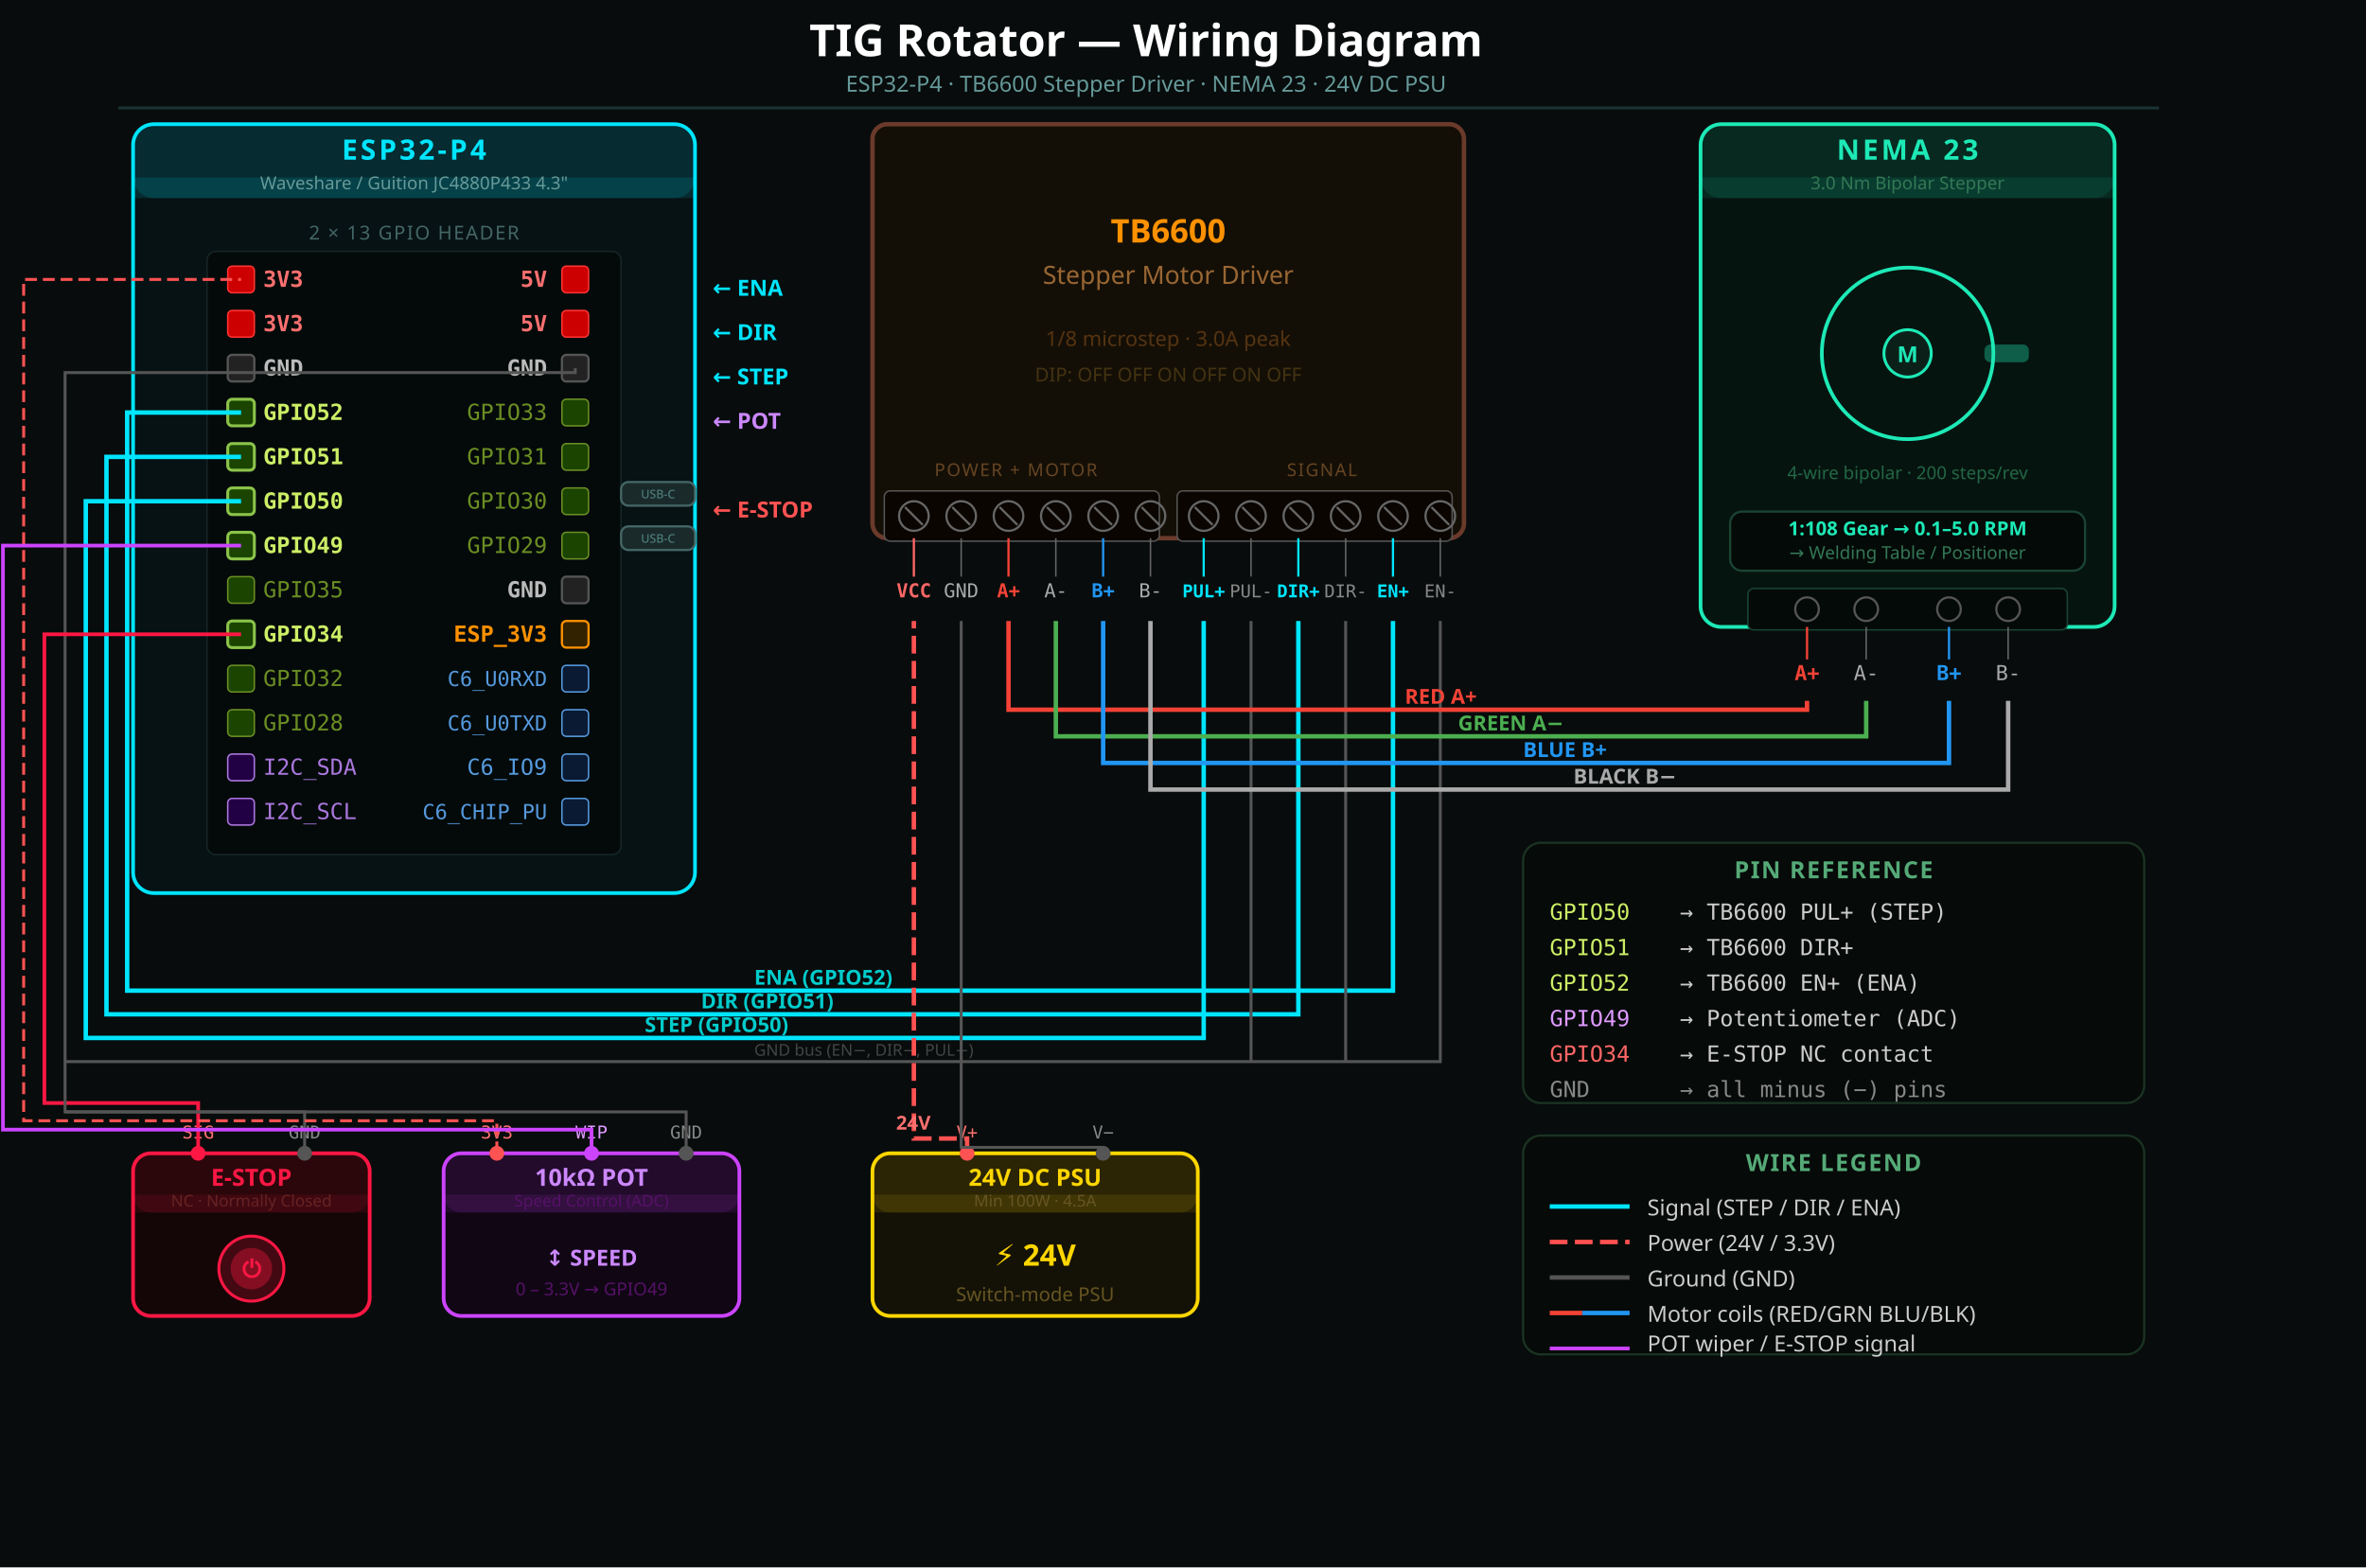
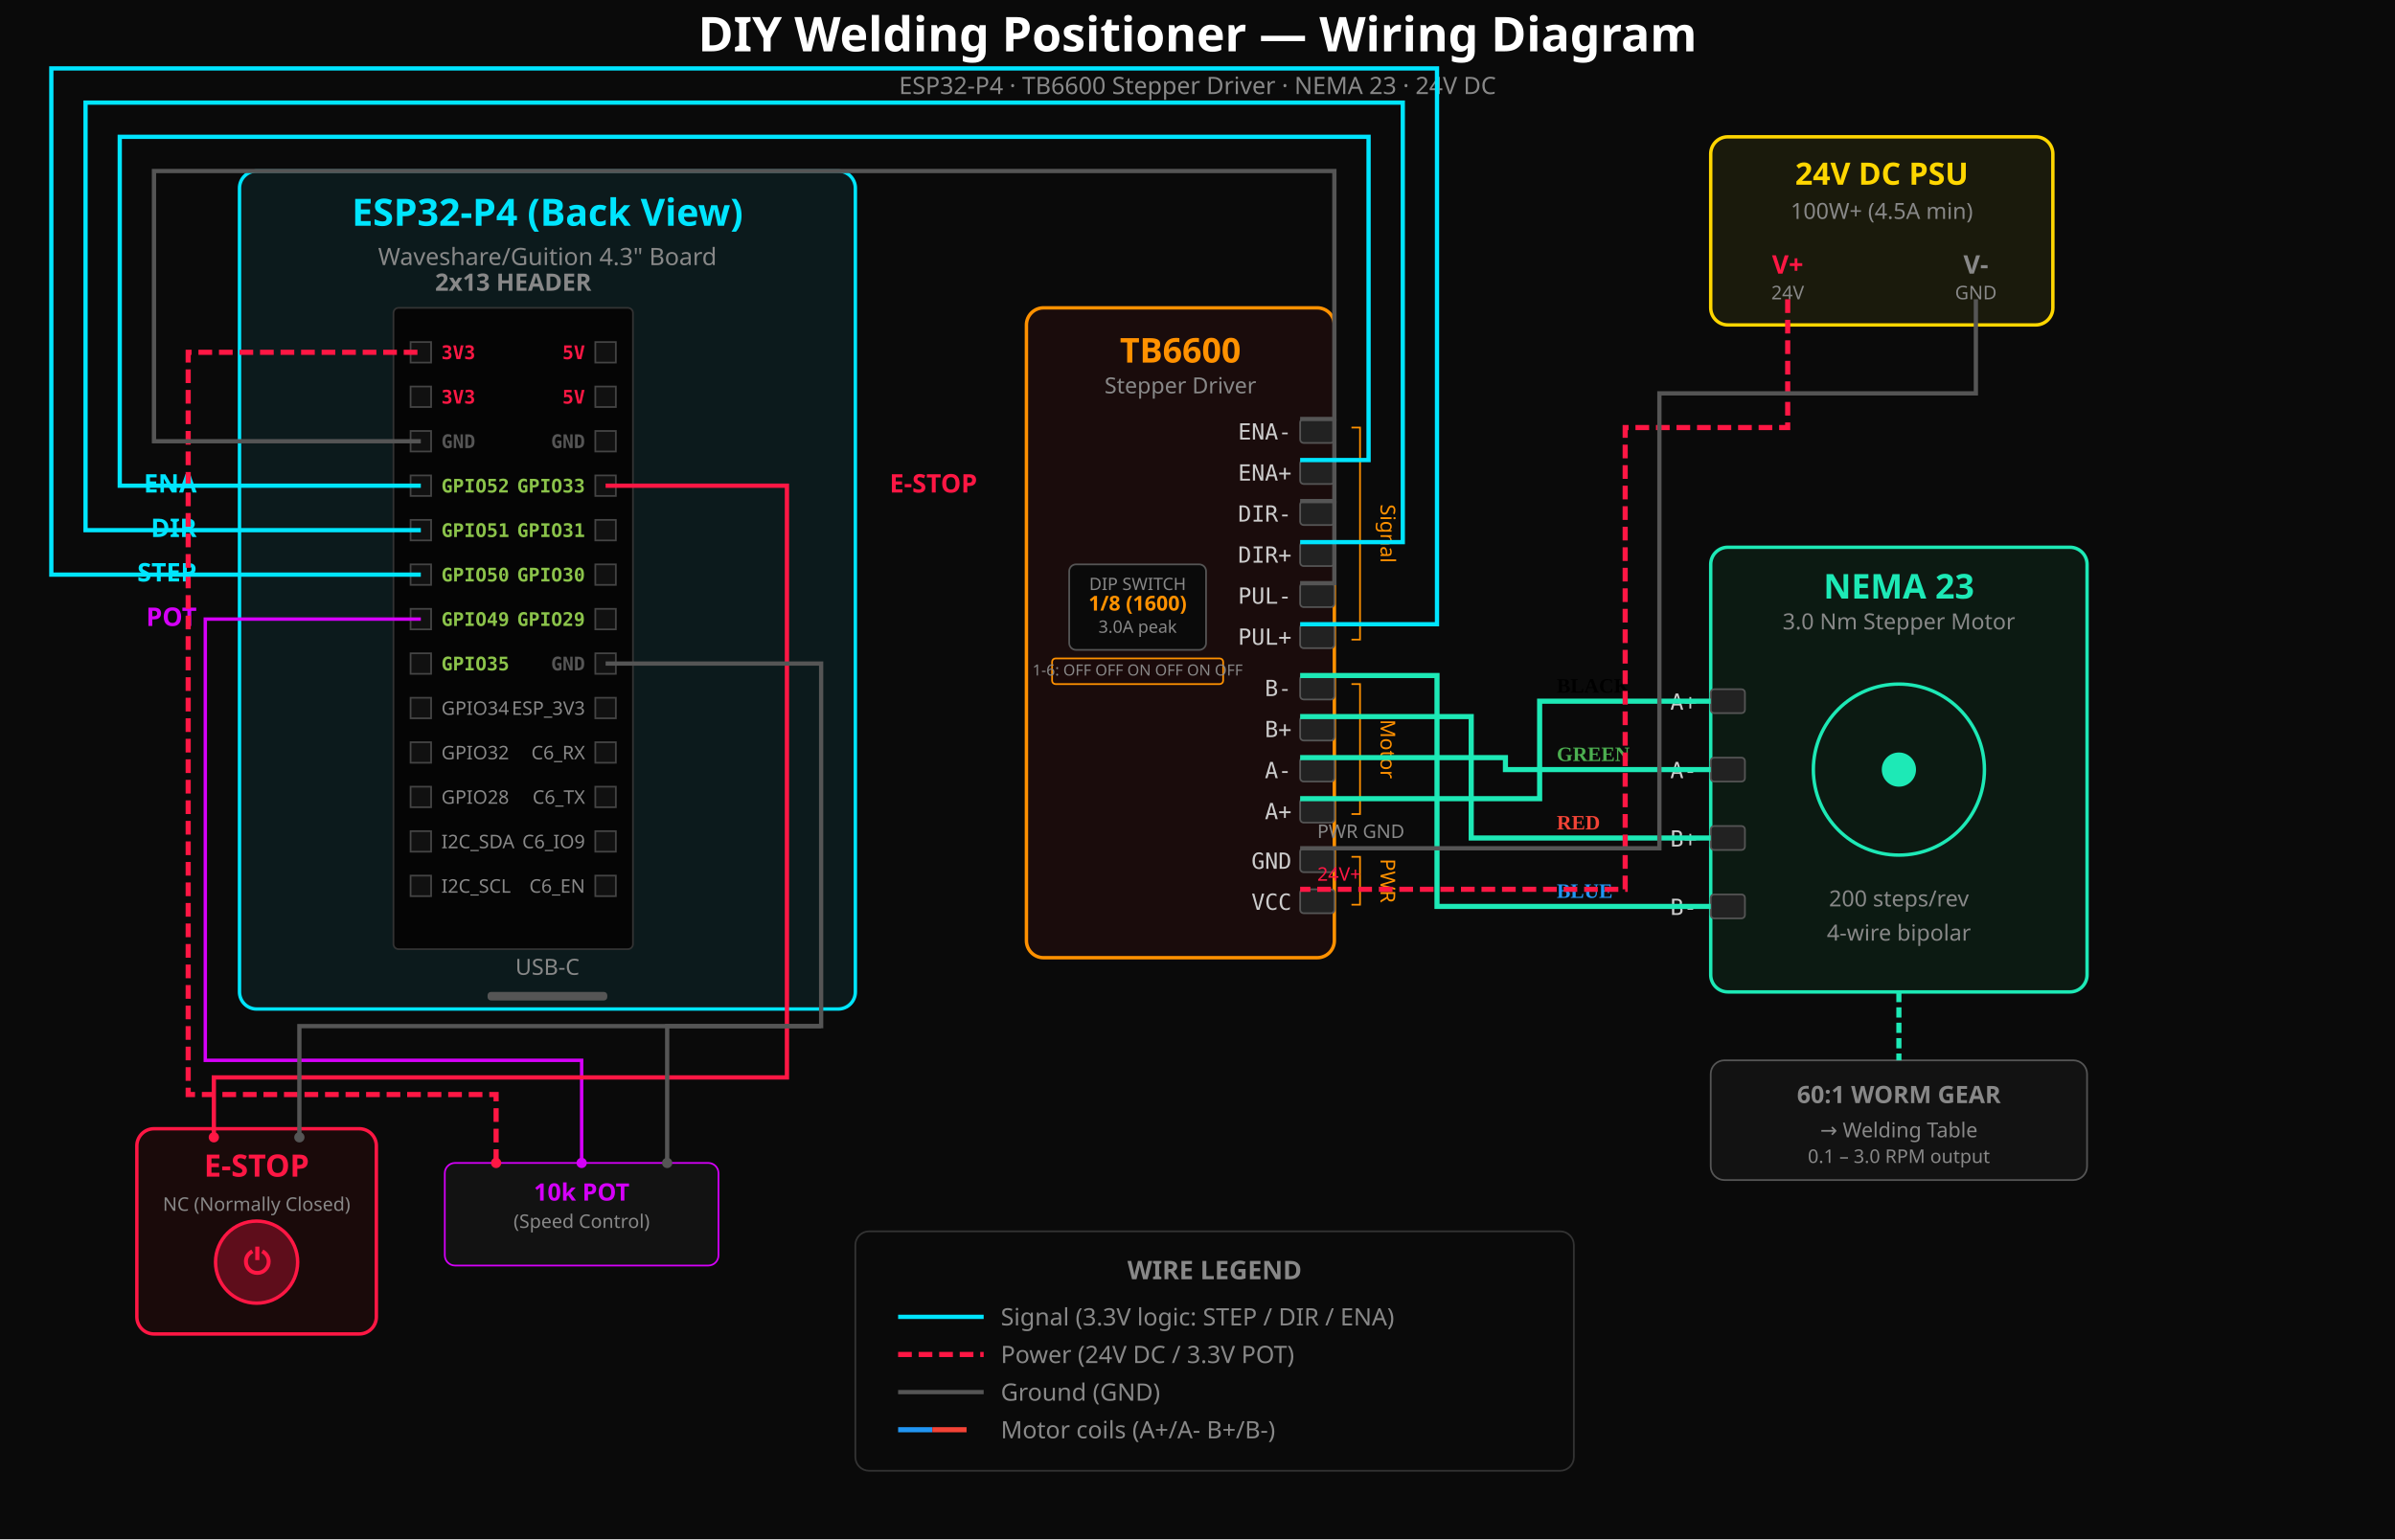
- <svg xmlns="http://www.w3.org/2000/svg" viewBox="0 0 1600 1060" width="1600" height="1060">
-   <rect width="1600" height="1060" fill="#080C0C" />
-   <g transform="translate(50,0)">
-     <text x="725" y="38" font-family="sans-serif" font-size="30" fill="#FFF" text-anchor="middle" font-weight="bold">TIG Rotator — Wiring Diagram</text>
-     <text x="725" y="62" font-family="sans-serif" font-size="15" fill="#669999" text-anchor="middle">ESP32-P4  ·  TB6600 Stepper Driver  ·  NEMA 23  ·  24V DC PSU</text>
-     <rect x="30" y="72" width="1380" height="2" fill="#1A3333" />
-     <g transform="translate(40, 84)">
-       <rect width="380" height="520" rx="14" fill="#071214" stroke="#00E5FF" stroke-width="2.5" />
-       <rect width="380" height="50" rx="14" fill="#00E5FF" fill-opacity="0.12" />
-       <rect y="36" width="380" height="14" fill="#00E5FF" fill-opacity="0.12" />
-       <text x="190" y="24" font-family="sans-serif" font-size="19" fill="#00E5FF" text-anchor="middle" font-weight="bold" letter-spacing="2">ESP32-P4</text>
-       <text x="190" y="44" font-family="sans-serif" font-size="12" fill="#669999" text-anchor="middle">Waveshare / Guition JC4880P433  4.3"</text>
-       <text x="190" y="78" font-family="sans-serif" font-size="13" fill="#446666" text-anchor="middle" letter-spacing="1">2 × 13  GPIO HEADER</text>
-       <rect x="50" y="86" width="280" height="408" rx="6" fill="#040A0A" stroke="#162626" stroke-width="1" />
-       <rect x="64" y="96" width="18" height="18" rx="3" fill="#CC0000" stroke="#FF3333" stroke-width="1" />
-       <text x="88" y="110" font-family="monospace" font-size="15" fill="#FF7070" font-weight="bold">3V3</text>
-       <text x="280" y="110" font-family="monospace" font-size="15" fill="#FF7070" text-anchor="end" font-weight="bold">5V</text>
-       <rect x="290" y="96" width="18" height="18" rx="3" fill="#CC0000" stroke="#FF3333" stroke-width="1" />
-       <rect x="64" y="126" width="18" height="18" rx="3" fill="#CC0000" stroke="#FF3333" stroke-width="1" />
-       <text x="88" y="140" font-family="monospace" font-size="15" fill="#FF7070" font-weight="bold">3V3</text>
-       <text x="280" y="140" font-family="monospace" font-size="15" fill="#FF7070" text-anchor="end" font-weight="bold">5V</text>
-       <rect x="290" y="126" width="18" height="18" rx="3" fill="#CC0000" stroke="#FF3333" stroke-width="1" />
-       <rect x="64" y="156" width="18" height="18" rx="3" fill="#222" stroke="#555" stroke-width="1.5" />
-       <text x="88" y="170" font-family="monospace" font-size="15" fill="#BBBBBB" font-weight="bold">GND</text>
-       <text x="280" y="170" font-family="monospace" font-size="15" fill="#BBBBBB" text-anchor="end" font-weight="bold">GND</text>
-       <rect x="290" y="156" width="18" height="18" rx="3" fill="#222" stroke="#555" stroke-width="1.5" />
-       <rect x="64" y="186" width="18" height="18" rx="3" fill="#1A4400" stroke="#8BC34A" stroke-width="2" />
-       <text x="88" y="200" font-family="monospace" font-size="15" fill="#CCEE66" font-weight="bold">GPIO52</text>
-       <text x="280" y="200" font-family="monospace" font-size="15" fill="#6B8E23" text-anchor="end">GPIO33</text>
-       <rect x="290" y="186" width="18" height="18" rx="3" fill="#1A4400" stroke="#6B8E23" stroke-width="1" />
-       <rect x="64" y="216" width="18" height="18" rx="3" fill="#1A4400" stroke="#8BC34A" stroke-width="2" />
-       <text x="88" y="230" font-family="monospace" font-size="15" fill="#CCEE66" font-weight="bold">GPIO51</text>
-       <text x="280" y="230" font-family="monospace" font-size="15" fill="#6B8E23" text-anchor="end">GPIO31</text>
-       <rect x="290" y="216" width="18" height="18" rx="3" fill="#1A4400" stroke="#6B8E23" stroke-width="1" />
-       <rect x="64" y="246" width="18" height="18" rx="3" fill="#1A4400" stroke="#8BC34A" stroke-width="2" />
-       <text x="88" y="260" font-family="monospace" font-size="15" fill="#CCEE66" font-weight="bold">GPIO50</text>
-       <text x="280" y="260" font-family="monospace" font-size="15" fill="#6B8E23" text-anchor="end">GPIO30</text>
-       <rect x="290" y="246" width="18" height="18" rx="3" fill="#1A4400" stroke="#6B8E23" stroke-width="1" />
-       <rect x="64" y="276" width="18" height="18" rx="3" fill="#1A4400" stroke="#8BC34A" stroke-width="2" />
-       <text x="88" y="290" font-family="monospace" font-size="15" fill="#CCEE66" font-weight="bold">GPIO49</text>
-       <text x="280" y="290" font-family="monospace" font-size="15" fill="#6B8E23" text-anchor="end">GPIO29</text>
-       <rect x="290" y="276" width="18" height="18" rx="3" fill="#1A4400" stroke="#6B8E23" stroke-width="1" />
-       <rect x="330" y="242" width="50" height="16" rx="5" fill="#1A2A2A" stroke="#446666" stroke-width="1.5" />
-       <text x="355" y="253" font-family="sans-serif" font-size="8" fill="#558888" text-anchor="middle">USB-C</text>
-       <rect x="330" y="272" width="50" height="16" rx="5" fill="#1A2A2A" stroke="#446666" stroke-width="1.5" />
-       <text x="355" y="283" font-family="sans-serif" font-size="8" fill="#558888" text-anchor="middle">USB-C</text>
-       <rect x="64" y="306" width="18" height="18" rx="3" fill="#1A4400" stroke="#6B8E23" stroke-width="1" />
-       <text x="88" y="320" font-family="monospace" font-size="15" fill="#6B8E23">GPIO35</text>
-       <text x="280" y="320" font-family="monospace" font-size="15" fill="#BBBBBB" text-anchor="end" font-weight="bold">GND</text>
-       <rect x="290" y="306" width="18" height="18" rx="3" fill="#222" stroke="#555" stroke-width="1.5" />
-       <rect x="64" y="336" width="18" height="18" rx="3" fill="#1A4400" stroke="#8BC34A" stroke-width="2" />
-       <text x="88" y="350" font-family="monospace" font-size="15" fill="#CCEE66" font-weight="bold">GPIO34</text>
-       <text x="280" y="350" font-family="monospace" font-size="15" fill="#FF9100" text-anchor="end" font-weight="bold">ESP_3V3</text>
-       <rect x="290" y="336" width="18" height="18" rx="3" fill="#332200" stroke="#FF9100" stroke-width="1.5" />
-       <rect x="64" y="366" width="18" height="18" rx="3" fill="#1A4400" stroke="#6B8E23" stroke-width="1" />
-       <text x="88" y="380" font-family="monospace" font-size="15" fill="#6B8E23">GPIO32</text>
-       <text x="280" y="380" font-family="monospace" font-size="14" fill="#5599DD" text-anchor="end">C6_U0RXD</text>
-       <rect x="290" y="366" width="18" height="18" rx="3" fill="#0A1A33" stroke="#5599DD" stroke-width="1" />
-       <rect x="64" y="396" width="18" height="18" rx="3" fill="#1A4400" stroke="#6B8E23" stroke-width="1" />
-       <text x="88" y="410" font-family="monospace" font-size="15" fill="#6B8E23">GPIO28</text>
-       <text x="280" y="410" font-family="monospace" font-size="14" fill="#5599DD" text-anchor="end">C6_U0TXD</text>
-       <rect x="290" y="396" width="18" height="18" rx="3" fill="#0A1A33" stroke="#5599DD" stroke-width="1" />
-       <rect x="64" y="426" width="18" height="18" rx="3" fill="#220044" stroke="#AA77DD" stroke-width="1" />
-       <text x="88" y="440" font-family="monospace" font-size="15" fill="#AA77DD">I2C_SDA</text>
-       <text x="280" y="440" font-family="monospace" font-size="15" fill="#5599DD" text-anchor="end">C6_IO9</text>
-       <rect x="290" y="426" width="18" height="18" rx="3" fill="#0A1A33" stroke="#5599DD" stroke-width="1" />
-       <rect x="64" y="456" width="18" height="18" rx="3" fill="#220044" stroke="#AA77DD" stroke-width="1" />
-       <text x="88" y="470" font-family="monospace" font-size="15" fill="#AA77DD">I2C_SCL</text>
-       <text x="280" y="470" font-family="monospace" font-size="14" fill="#5599DD" text-anchor="end">C6_CHIP_PU</text>
-       <rect x="290" y="456" width="18" height="18" rx="3" fill="#0A1A33" stroke="#5599DD" stroke-width="1" />
-     </g>
-     <text x="432" y="200" font-family="sans-serif" font-size="15" fill="#00E5FF" font-weight="bold">← ENA</text>
-     <text x="432" y="230" font-family="sans-serif" font-size="15" fill="#00E5FF" font-weight="bold">← DIR</text>
-     <text x="432" y="260" font-family="sans-serif" font-size="15" fill="#00E5FF" font-weight="bold">← STEP</text>
-     <text x="432" y="290" font-family="sans-serif" font-size="15" fill="#CC88FF" font-weight="bold">← POT</text>
-     <text x="432" y="350" font-family="sans-serif" font-size="15" fill="#FF5252" font-weight="bold">← E-STOP</text>
-     <g transform="translate(540, 84)">
-       <rect width="400" height="280" rx="10" fill="#140F06" stroke="#6B3A2A" stroke-width="3" />
-       <text x="200" y="80" font-family="sans-serif" font-size="22" fill="#FF9100" text-anchor="middle" font-weight="bold">TB6600</text>
-       <text x="200" y="108" font-family="sans-serif" font-size="17" fill="#996633" text-anchor="middle">Stepper Motor Driver</text>
-       <text x="200" y="150" font-family="sans-serif" font-size="14" fill="#553311" text-anchor="middle">1/8 microstep · 3.0A peak</text>
-       <text x="200" y="174" font-family="sans-serif" font-size="13" fill="#443311" text-anchor="middle">DIP: OFF OFF ON OFF ON OFF</text>
-       <text x="97" y="238" font-family="sans-serif" font-size="12" fill="#664422" text-anchor="middle" letter-spacing="1">POWER + MOTOR</text>
-       <text x="304" y="238" font-family="sans-serif" font-size="12" fill="#664422" text-anchor="middle" letter-spacing="1">SIGNAL</text>
-       <rect x="8" y="248" width="186" height="34" rx="4" fill="#0A0500" stroke="#555" stroke-width="1" />
-       <circle cx="28" cy="265" r="10" fill="none" stroke="#666" stroke-width="1.5" />
-       <line x1="22" y1="259" x2="34" y2="271" stroke="#666" stroke-width="1.5" />
-       <circle cx="60" cy="265" r="10" fill="none" stroke="#666" stroke-width="1.5" />
-       <line x1="54" y1="259" x2="66" y2="271" stroke="#666" stroke-width="1.5" />
-       <circle cx="92" cy="265" r="10" fill="none" stroke="#666" stroke-width="1.5" />
-       <line x1="86" y1="259" x2="98" y2="271" stroke="#666" stroke-width="1.5" />
-       <circle cx="124" cy="265" r="10" fill="none" stroke="#666" stroke-width="1.5" />
-       <line x1="118" y1="259" x2="130" y2="271" stroke="#666" stroke-width="1.5" />
-       <circle cx="156" cy="265" r="10" fill="none" stroke="#666" stroke-width="1.5" />
-       <line x1="150" y1="259" x2="162" y2="271" stroke="#666" stroke-width="1.5" />
-       <circle cx="188" cy="265" r="10" fill="none" stroke="#666" stroke-width="1.5" />
-       <line x1="182" y1="259" x2="194" y2="271" stroke="#666" stroke-width="1.5" />
-       <rect x="206" y="248" width="186" height="34" rx="4" fill="#0A0500" stroke="#555" stroke-width="1" />
-       <circle cx="224" cy="265" r="10" fill="none" stroke="#666" stroke-width="1.5" />
-       <line x1="218" y1="259" x2="230" y2="271" stroke="#666" stroke-width="1.5" />
-       <circle cx="256" cy="265" r="10" fill="none" stroke="#666" stroke-width="1.5" />
-       <line x1="250" y1="259" x2="262" y2="271" stroke="#666" stroke-width="1.5" />
-       <circle cx="288" cy="265" r="10" fill="none" stroke="#666" stroke-width="1.5" />
-       <line x1="282" y1="259" x2="294" y2="271" stroke="#666" stroke-width="1.5" />
-       <circle cx="320" cy="265" r="10" fill="none" stroke="#666" stroke-width="1.5" />
-       <line x1="314" y1="259" x2="326" y2="271" stroke="#666" stroke-width="1.5" />
-       <circle cx="352" cy="265" r="10" fill="none" stroke="#666" stroke-width="1.5" />
-       <line x1="346" y1="259" x2="358" y2="271" stroke="#666" stroke-width="1.5" />
-       <circle cx="384" cy="265" r="10" fill="none" stroke="#666" stroke-width="1.5" />
-       <line x1="378" y1="259" x2="390" y2="271" stroke="#666" stroke-width="1.5" />
-     </g>
-     <line x1="568" y1="364" x2="568" y2="390" stroke="#FF6666" stroke-width="1.5" />
-     <text x="568" y="404" font-family="monospace" font-size="13" fill="#FF6666" text-anchor="middle" font-weight="bold">VCC</text>
-     <line x1="600" y1="364" x2="600" y2="390" stroke="#666" stroke-width="1" />
-     <text x="600" y="404" font-family="monospace" font-size="13" fill="#AAA" text-anchor="middle">GND</text>
-     <line x1="632" y1="364" x2="632" y2="390" stroke="#F44336" stroke-width="1.5" />
-     <text x="632" y="404" font-family="monospace" font-size="13" fill="#F44336" text-anchor="middle" font-weight="bold">A+</text>
-     <line x1="664" y1="364" x2="664" y2="390" stroke="#666" stroke-width="1" />
-     <text x="664" y="404" font-family="monospace" font-size="13" fill="#AAA" text-anchor="middle">A-</text>
-     <line x1="696" y1="364" x2="696" y2="390" stroke="#2196F3" stroke-width="1.5" />
-     <text x="696" y="404" font-family="monospace" font-size="13" fill="#2196F3" text-anchor="middle" font-weight="bold">B+</text>
-     <line x1="728" y1="364" x2="728" y2="390" stroke="#666" stroke-width="1" />
-     <text x="728" y="404" font-family="monospace" font-size="13" fill="#AAA" text-anchor="middle">B-</text>
-     <line x1="764" y1="364" x2="764" y2="390" stroke="#00E5FF" stroke-width="1.5" />
-     <text x="764" y="404" font-family="monospace" font-size="12" fill="#00E5FF" text-anchor="middle" font-weight="bold">PUL+</text>
-     <line x1="796" y1="364" x2="796" y2="390" stroke="#666" stroke-width="1" />
-     <text x="796" y="404" font-family="monospace" font-size="12" fill="#888" text-anchor="middle">PUL-</text>
-     <line x1="828" y1="364" x2="828" y2="390" stroke="#00E5FF" stroke-width="1.5" />
-     <text x="828" y="404" font-family="monospace" font-size="12" fill="#00E5FF" text-anchor="middle" font-weight="bold">DIR+</text>
-     <line x1="860" y1="364" x2="860" y2="390" stroke="#666" stroke-width="1" />
-     <text x="860" y="404" font-family="monospace" font-size="12" fill="#888" text-anchor="middle">DIR-</text>
-     <line x1="892" y1="364" x2="892" y2="390" stroke="#00E5FF" stroke-width="1.5" />
-     <text x="892" y="404" font-family="monospace" font-size="12" fill="#00E5FF" text-anchor="middle" font-weight="bold">EN+</text>
-     <line x1="924" y1="364" x2="924" y2="390" stroke="#666" stroke-width="1" />
-     <text x="924" y="404" font-family="monospace" font-size="12" fill="#888" text-anchor="middle">EN-</text>
-     <g transform="translate(1100, 84)">
-       <rect width="280" height="340" rx="14" fill="#061410" stroke="#1DE9B6" stroke-width="2.5" />
-       <rect width="280" height="50" rx="14" fill="#1DE9B6" fill-opacity="0.10" />
-       <rect y="36" width="280" height="14" fill="#1DE9B6" fill-opacity="0.10" />
-       <text x="140" y="24" font-family="sans-serif" font-size="19" fill="#1DE9B6" text-anchor="middle" font-weight="bold" letter-spacing="2">NEMA 23</text>
-       <text x="140" y="44" font-family="sans-serif" font-size="12" fill="#337755" text-anchor="middle">3.0 Nm Bipolar Stepper</text>
-       <circle cx="140" cy="155" r="58" fill="none" stroke="#1DE9B6" stroke-width="2.5" />
-       <circle cx="140" cy="155" r="16" fill="#0C201A" stroke="#1DE9B6" stroke-width="2" />
-       <text x="140" y="161" font-family="sans-serif" font-size="15" fill="#1DE9B6" text-anchor="middle" font-weight="bold">M</text>
-       <rect x="192" y="149" width="30" height="12" rx="4" fill="#1DE9B6" fill-opacity="0.35" />
-       <text x="140" y="240" font-family="sans-serif" font-size="12" fill="#226644" text-anchor="middle">4-wire bipolar · 200 steps/rev</text>
-       <rect x="20" y="262" width="240" height="40" rx="8" fill="#040A08" stroke="#1A4433" stroke-width="1.5" />
-       <text x="140" y="278" font-family="sans-serif" font-size="13" fill="#1DE9B6" text-anchor="middle" font-weight="bold">1:108 Gear → 0.1–5.0 RPM</text>
-       <text x="140" y="294" font-family="sans-serif" font-size="12" fill="#337755" text-anchor="middle">→ Welding Table / Positioner</text>
-       <rect x="32" y="314" width="216" height="28" rx="4" fill="#040A08" stroke="#1A4433" stroke-width="1" />
-       <circle cx="72" cy="328" r="8" fill="none" stroke="#555" stroke-width="1.5" />
-       <circle cx="112" cy="328" r="8" fill="none" stroke="#555" stroke-width="1.5" />
-       <circle cx="168" cy="328" r="8" fill="none" stroke="#555" stroke-width="1.5" />
-       <circle cx="208" cy="328" r="8" fill="none" stroke="#555" stroke-width="1.5" />
-     </g>
-     <line x1="1172" y1="424" x2="1172" y2="446" stroke="#F44336" stroke-width="1.5" />
-     <text x="1172" y="460" font-family="monospace" font-size="14" fill="#F44336" text-anchor="middle" font-weight="bold">A+</text>
-     <line x1="1212" y1="424" x2="1212" y2="446" stroke="#666" stroke-width="1" />
-     <text x="1212" y="460" font-family="monospace" font-size="14" fill="#AAA" text-anchor="middle">A-</text>
-     <line x1="1268" y1="424" x2="1268" y2="446" stroke="#2196F3" stroke-width="1.5" />
-     <text x="1268" y="460" font-family="monospace" font-size="14" fill="#2196F3" text-anchor="middle" font-weight="bold">B+</text>
-     <line x1="1308" y1="424" x2="1308" y2="446" stroke="#666" stroke-width="1" />
-     <text x="1308" y="460" font-family="monospace" font-size="14" fill="#AAA" text-anchor="middle">B-</text>
-     <g transform="translate(40, 780)">
-       <rect width="160" height="110" rx="12" fill="#140606" stroke="#FF1744" stroke-width="2.5" />
-       <rect width="160" height="40" rx="12" fill="#FF1744" fill-opacity="0.10" />
-       <rect y="28" width="160" height="12" fill="#FF1744" fill-opacity="0.10" />
-       <text x="80" y="22" font-family="sans-serif" font-size="16" fill="#FF1744" text-anchor="middle" font-weight="bold">E-STOP</text>
-       <text x="80" y="36" font-family="sans-serif" font-size="11" fill="#662222" text-anchor="middle">NC · Normally Closed</text>
-       <circle cx="80" cy="78" r="22" fill="#FF1744" fill-opacity="0.2" stroke="#FF1744" stroke-width="2" />
-       <circle cx="80" cy="78" r="14" fill="#FF1744" fill-opacity="0.35" />
-       <text x="80" y="84" font-family="sans-serif" font-size="16" fill="#FF1744" text-anchor="middle" font-weight="bold">⏻</text>
-       <circle cx="44" cy="0" r="5" fill="#FF1744" />
-       <circle cx="116" cy="0" r="5" fill="#555" />
-       <text x="44" y="-10" font-family="monospace" font-size="12" fill="#FF7070" text-anchor="middle">SIG</text>
-       <text x="116" y="-10" font-family="monospace" font-size="12" fill="#888" text-anchor="middle">GND</text>
-     </g>
-     <g transform="translate(250, 780)">
-       <rect width="200" height="110" rx="12" fill="#100614" stroke="#CC44FF" stroke-width="2.5" />
-       <rect width="200" height="40" rx="12" fill="#CC44FF" fill-opacity="0.10" />
-       <rect y="28" width="200" height="12" fill="#CC44FF" fill-opacity="0.10" />
-       <text x="100" y="22" font-family="sans-serif" font-size="16" fill="#CC88FF" text-anchor="middle" font-weight="bold">10kΩ POT</text>
-       <text x="100" y="36" font-family="sans-serif" font-size="11" fill="#551166" text-anchor="middle">Speed Control (ADC)</text>
-       <text x="100" y="76" font-family="sans-serif" font-size="15" fill="#CC88FF" text-anchor="middle" font-weight="bold">↕ SPEED</text>
-       <text x="100" y="96" font-family="sans-serif" font-size="12" fill="#551166" text-anchor="middle">0 – 3.3V → GPIO49</text>
-       <circle cx="36" cy="0" r="5" fill="#FF5252" />
-       <circle cx="100" cy="0" r="5" fill="#CC44FF" />
-       <circle cx="164" cy="0" r="5" fill="#555" />
-       <text x="36" y="-10" font-family="monospace" font-size="12" fill="#FF7070" text-anchor="middle">3V3</text>
-       <text x="100" y="-10" font-family="monospace" font-size="12" fill="#DD99FF" text-anchor="middle">WIP</text>
-       <text x="164" y="-10" font-family="monospace" font-size="12" fill="#888" text-anchor="middle">GND</text>
-     </g>
-     <g transform="translate(540, 780)">
-       <rect width="220" height="110" rx="12" fill="#141206" stroke="#FFD600" stroke-width="2.5" />
-       <rect width="220" height="40" rx="12" fill="#FFD600" fill-opacity="0.10" />
-       <rect y="28" width="220" height="12" fill="#FFD600" fill-opacity="0.10" />
-       <text x="110" y="22" font-family="sans-serif" font-size="16" fill="#FFD600" text-anchor="middle" font-weight="bold">24V DC PSU</text>
-       <text x="110" y="36" font-family="sans-serif" font-size="11" fill="#665522" text-anchor="middle">Min 100W · 4.5A</text>
-       <text x="110" y="76" font-family="sans-serif" font-size="20" fill="#FFD600" text-anchor="middle" font-weight="bold">⚡ 24V</text>
-       <text x="110" y="100" font-family="sans-serif" font-size="13" fill="#665522" text-anchor="middle">Switch-mode PSU</text>
-       <circle cx="64" cy="0" r="5" fill="#FF5252" />
-       <circle cx="156" cy="0" r="5" fill="#555" />
-       <text x="64" y="-10" font-family="monospace" font-size="12" fill="#FF7070" text-anchor="middle">V+</text>
-       <text x="156" y="-10" font-family="monospace" font-size="12" fill="#888" text-anchor="middle">V−</text>
-     </g>
-     <path d="M 113 279 L 36 279 L 36 670 L 892 670 L 892 420" fill="none" stroke="#00E5FF" stroke-width="3" />
-     <text x="460" y="666" font-family="sans-serif" font-size="14" fill="#00CCCC" font-weight="bold">ENA  (GPIO52)</text>
-     <path d="M 113 309 L 22 309 L 22 686 L 828 686 L 828 420" fill="none" stroke="#00E5FF" stroke-width="3" />
-     <text x="424" y="682" font-family="sans-serif" font-size="14" fill="#00CCCC" font-weight="bold">DIR  (GPIO51)</text>
-     <path d="M 113 339 L 8 339 L 8 702 L 764 702 L 764 420" fill="none" stroke="#00E5FF" stroke-width="3" />
-     <text x="386" y="698" font-family="sans-serif" font-size="14" fill="#00CCCC" font-weight="bold">STEP  (GPIO50)</text>
-     <path d="M 339 249 L 339 252 L -6 252 L -6 718 L 924 718 L 924 420" fill="none" stroke="#555" stroke-width="2" />
-     <path d="M 860 718 L 860 420" fill="none" stroke="#555" stroke-width="2" />
-     <path d="M 796 718 L 796 420" fill="none" stroke="#555" stroke-width="2" />
-     <text x="460" y="714" font-family="sans-serif" font-size="11" fill="#444">GND bus (EN−, DIR−, PUL−)</text>
-     <path d="M 632 420 L 632 480 L 1172 480 L 1172 474" fill="none" stroke="#F44336" stroke-width="3" />
-     <text x="900" y="476" font-family="sans-serif" font-size="14" fill="#F44336" font-weight="bold">RED  A+</text>
-     <path d="M 664 420 L 664 498 L 1212 498 L 1212 474" fill="none" stroke="#4CAF50" stroke-width="3" />
-     <text x="936" y="494" font-family="sans-serif" font-size="14" fill="#4CAF50" font-weight="bold">GREEN  A−</text>
-     <path d="M 696 420 L 696 516 L 1268 516 L 1268 474" fill="none" stroke="#2196F3" stroke-width="3" />
-     <text x="980" y="512" font-family="sans-serif" font-size="14" fill="#2196F3" font-weight="bold">BLUE  B+</text>
-     <path d="M 728 420 L 728 534 L 1308 534 L 1308 474" fill="none" stroke="#AAA" stroke-width="3" />
-     <text x="1014" y="530" font-family="sans-serif" font-size="14" fill="#AAA" font-weight="bold">BLACK  B−</text>
-     <path d="M 604 780 L 604 770 L 568 770 L 568 420" fill="none" stroke="#FF5252" stroke-width="3" stroke-dasharray="12 5" />
-     <text x="556" y="764" font-family="sans-serif" font-size="13" fill="#FF7070" font-weight="bold">24V</text>
-     <path d="M 696 780 L 696 776 L 600 776 L 600 420" fill="none" stroke="#555" stroke-width="2" />
-     <path d="M 84 780 L 84 746 L -20 746 L -20 429 L 113 429" fill="none" stroke="#FF1744" stroke-width="2.5" />
-     <path d="M 156 780 L 156 752 L -6 752 L -6 718" fill="none" stroke="#555" stroke-width="2" />
-     <path d="M 286 780 L 286 758 L -34 758 L -34 189 L 113 189" fill="none" stroke="#FF5252" stroke-width="2" stroke-dasharray="8 4" />
-     <path d="M 350 780 L 350 764 L -48 764 L -48 369 L 113 369" fill="none" stroke="#CC44FF" stroke-width="2.5" />
-     <path d="M 414 780 L 414 752 L -6 752" fill="none" stroke="#555" stroke-width="2" />
-     <g transform="translate(980, 570)">
-       <rect width="420" height="176" rx="12" fill="#060A08" stroke="#1A3322" stroke-width="1.5" />
-       <text x="210" y="24" font-family="sans-serif" font-size="16" fill="#55AA77" text-anchor="middle" font-weight="bold" letter-spacing="1">PIN REFERENCE</text>
-       <text x="18" y="52" font-family="monospace" font-size="15" fill="#CCEE66">GPIO50</text>
-       <text x="106" y="52" font-family="monospace" font-size="15" fill="#CCC">→  TB6600  PUL+  (STEP)</text>
-       <text x="18" y="76" font-family="monospace" font-size="15" fill="#CCEE66">GPIO51</text>
-       <text x="106" y="76" font-family="monospace" font-size="15" fill="#CCC">→  TB6600  DIR+</text>
-       <text x="18" y="100" font-family="monospace" font-size="15" fill="#CCEE66">GPIO52</text>
-       <text x="106" y="100" font-family="monospace" font-size="15" fill="#CCC">→  TB6600  EN+  (ENA)</text>
-       <text x="18" y="124" font-family="monospace" font-size="15" fill="#DD99FF">GPIO49</text>
-       <text x="106" y="124" font-family="monospace" font-size="15" fill="#CCC">→  Potentiometer (ADC)</text>
-       <text x="18" y="148" font-family="monospace" font-size="15" fill="#FF6666">GPIO34</text>
-       <text x="106" y="148" font-family="monospace" font-size="15" fill="#CCC">→  E-STOP  NC contact</text>
-       <text x="18" y="172" font-family="monospace" font-size="15" fill="#888">GND</text>
-       <text x="106" y="172" font-family="monospace" font-size="15" fill="#888">→  all minus (−) pins</text>
-     </g>
-     <g transform="translate(980, 768)">
-       <rect width="420" height="148" rx="12" fill="#060A08" stroke="#1A3322" stroke-width="1.5" />
-       <text x="210" y="24" font-family="sans-serif" font-size="16" fill="#55AA77" text-anchor="middle" font-weight="bold" letter-spacing="1">WIRE LEGEND</text>
-       <line x1="18" y1="48" x2="72" y2="48" stroke="#00E5FF" stroke-width="3" />
-       <text x="84" y="54" font-family="sans-serif" font-size="15" fill="#CCC">Signal  (STEP / DIR / ENA)</text>
-       <line x1="18" y1="72" x2="72" y2="72" stroke="#FF5252" stroke-width="3" stroke-dasharray="12 5" />
-       <text x="84" y="78" font-family="sans-serif" font-size="15" fill="#CCC">Power  (24V / 3.3V)</text>
-       <line x1="18" y1="96" x2="72" y2="96" stroke="#555" stroke-width="3" />
-       <text x="84" y="102" font-family="sans-serif" font-size="15" fill="#CCC">Ground  (GND)</text>
-       <line x1="18" y1="120" x2="40" y2="120" stroke="#F44336" stroke-width="3" />
-       <line x1="40" y1="120" x2="72" y2="120" stroke="#2196F3" stroke-width="3" />
-       <text x="84" y="126" font-family="sans-serif" font-size="15" fill="#CCC">Motor coils (RED/GRN BLU/BLK)</text>
-       <line x1="18" y1="144" x2="72" y2="144" stroke="#CC44FF" stroke-width="2.5" />
-       <text x="84" y="146" font-family="sans-serif" font-size="15" fill="#CCC">POT wiper / E-STOP signal</text>
-     </g>
+ <svg xmlns="http://www.w3.org/2000/svg" viewBox="0 0 1400 900" width="1400" height="900">
+   <defs>
+     <style>
+       .bg { fill: #0A0A0A; }
+       .box { fill: #121212; stroke: #333; stroke-width: 2; rx: 10; }
+       .box-esp { fill: #0c1a1c; stroke: #00E5FF; stroke-width: 2; rx: 10; }
+       .box-tb { fill: #1a0c0c; stroke: #FF9100; stroke-width: 2; rx: 10; }
+       .box-motor { fill: #0c1a12; stroke: #1DE9B6; stroke-width: 2; rx: 10; }
+       .box-psu { fill: #1a1a0c; stroke: #FFD600; stroke-width: 2; rx: 10; }
+       .wire-sig { stroke: #00E5FF; stroke-width: 2.5; fill: none; }
+       .wire-pwr { stroke: #FF1744; stroke-width: 3; fill: none; stroke-dasharray: 8,4; }
+       .wire-gnd { stroke: #555; stroke-width: 2.5; fill: none; }
+       .wire-motor { stroke: #1DE9B6; stroke-width: 3; fill: none; }
+       .wire-estop { stroke: #FF1744; stroke-width: 2.5; fill: none; }
+       .wire-pot { stroke: #D500F9; stroke-width: 2; fill: none; }
+       .t-main { fill: #FFF; font-family: sans-serif; font-weight: bold; }
+       .t-dim { fill: #888; font-family: sans-serif; }
+       .t-cyan { fill: #00E5FF; font-family: sans-serif; }
+       .t-amber { fill: #FF9100; font-family: sans-serif; }
+       .t-teal { fill: #1DE9B6; font-family: sans-serif; }
+       .t-red { fill: #FF1744; font-family: sans-serif; }
+       .t-yellow { fill: #FFD600; font-family: sans-serif; }
+       .t-purple { fill: #D500F9; font-family: sans-serif; }
+       .pin { fill: #222; stroke: #555; stroke-width: 1; }
+       .pin-label { fill: #CCC; font-family: monospace; font-size: 13px; }
+       .header-pin { fill: #111; stroke: #444; stroke-width: 1; }
+       .header-bg { fill: #050505; stroke: #333; stroke-width: 1; rx: 3; }
+       .label-gnd { fill: #555; font-size: 11px; font-family: monospace; font-weight: bold; }
+       .label-3v3 { fill: #FF1744; font-size: 11px; font-family: monospace; font-weight: bold; }
+       .label-gpio { fill: #8BC34A; font-size: 11px; font-family: monospace; font-weight: bold; }
+     </style>
+   </defs>
+   <rect width="1400" height="900" class="bg" />
+   <text x="700" y="30" class="t-main" font-size="28" text-anchor="middle">DIY Welding Positioner — Wiring Diagram</text>
+   <text x="700" y="55" class="t-dim" font-size="14" text-anchor="middle">ESP32-P4 · TB6600 Stepper Driver · NEMA 23 · 24V DC</text>
+   <g transform="translate(140, 100)">
+     <rect width="360" height="490" class="box-esp" rx="10" />
+     <text x="180" y="32" class="t-cyan" font-size="22" text-anchor="middle" font-weight="bold">ESP32-P4 (Back View)</text>
+     <text x="180" y="55" class="t-dim" font-size="14" text-anchor="middle">Waveshare/Guition 4.3" Board</text>
+     <rect x="145" y="480" width="70" height="5" rx="2" fill="#555" />
+     <text x="180" y="470" class="t-dim" font-size="13" text-anchor="middle">USB-C</text>
+     <rect x="90" y="80" width="140" height="375" class="header-bg" />
+     <text x="160" y="70" class="t-dim" font-size="14" text-anchor="middle" font-weight="bold">2x13 HEADER</text>
+     <rect x="100" y="100" width="12" height="12" class="header-pin" />
+     <text x="118" y="110" class="label-3v3" text-anchor="start">3V3</text>
+     <text x="202" y="110" class="label-3v3" text-anchor="end">5V</text>
+     <rect x="208" y="100" width="12" height="12" class="header-pin" />
+     <rect x="100" y="126" width="12" height="12" class="header-pin" />
+     <text x="118" y="136" class="label-3v3" text-anchor="start">3V3</text>
+     <text x="202" y="136" class="label-3v3" text-anchor="end">5V</text>
+     <rect x="208" y="126" width="12" height="12" class="header-pin" />
+     <rect x="100" y="152" width="12" height="12" class="header-pin" fill="#555" />
+     <text x="118" y="162" class="label-gnd" text-anchor="start">GND</text>
+     <text x="202" y="162" class="label-gnd" text-anchor="end">GND</text>
+     <rect x="208" y="152" width="12" height="12" class="header-pin" fill="#555" />
+     <rect x="100" y="178" width="12" height="12" class="header-pin" />
+     <text x="118" y="188" class="label-gpio" text-anchor="start">GPIO52</text>
+     <text x="202" y="188" class="label-gpio" text-anchor="end">GPIO33</text>
+     <rect x="208" y="178" width="12" height="12" class="header-pin" />
+     <rect x="100" y="204" width="12" height="12" class="header-pin" />
+     <text x="118" y="214" class="label-gpio" text-anchor="start">GPIO51</text>
+     <text x="202" y="214" class="label-gpio" text-anchor="end">GPIO31</text>
+     <rect x="208" y="204" width="12" height="12" class="header-pin" />
+     <rect x="100" y="230" width="12" height="12" class="header-pin" />
+     <text x="118" y="240" class="label-gpio" text-anchor="start">GPIO50</text>
+     <text x="202" y="240" class="label-gpio" text-anchor="end">GPIO30</text>
+     <rect x="208" y="230" width="12" height="12" class="header-pin" />
+     <rect x="100" y="256" width="12" height="12" class="header-pin" />
+     <text x="118" y="266" class="label-gpio" text-anchor="start">GPIO49</text>
+     <text x="202" y="266" class="label-gpio" text-anchor="end">GPIO29</text>
+     <rect x="208" y="256" width="12" height="12" class="header-pin" />
+     <rect x="100" y="282" width="12" height="12" class="header-pin" />
+     <text x="118" y="292" class="label-gpio" text-anchor="start">GPIO35</text>
+     <text x="202" y="292" class="label-gnd" text-anchor="end">GND</text>
+     <rect x="208" y="282" width="12" height="12" class="header-pin" fill="#555" />
+     <rect x="100" y="308" width="12" height="12" class="header-pin" />
+     <text x="118" y="318" class="t-dim" font-size="11" text-anchor="start">GPIO34</text>
+     <text x="202" y="318" class="t-dim" font-size="11" text-anchor="end">ESP_3V3</text>
+     <rect x="208" y="308" width="12" height="12" class="header-pin" />
+     <rect x="100" y="334" width="12" height="12" class="header-pin" />
+     <text x="118" y="344" class="t-dim" font-size="11" text-anchor="start">GPIO32</text>
+     <text x="202" y="344" class="t-dim" font-size="11" text-anchor="end">C6_RX</text>
+     <rect x="208" y="334" width="12" height="12" class="header-pin" />
+     <rect x="100" y="360" width="12" height="12" class="header-pin" />
+     <text x="118" y="370" class="t-dim" font-size="11" text-anchor="start">GPIO28</text>
+     <text x="202" y="370" class="t-dim" font-size="11" text-anchor="end">C6_TX</text>
+     <rect x="208" y="360" width="12" height="12" class="header-pin" />
+     <rect x="100" y="386" width="12" height="12" class="header-pin" />
+     <text x="118" y="396" class="t-dim" font-size="11" text-anchor="start">I2C_SDA</text>
+     <text x="202" y="396" class="t-dim" font-size="11" text-anchor="end">C6_IO9</text>
+     <rect x="208" y="386" width="12" height="12" class="header-pin" />
+     <rect x="100" y="412" width="12" height="12" class="header-pin" />
+     <text x="118" y="422" class="t-dim" font-size="11" text-anchor="start">I2C_SCL</text>
+     <text x="202" y="422" class="t-dim" font-size="11" text-anchor="end">C6_EN</text>
+     <rect x="208" y="412" width="12" height="12" class="header-pin" />
+   </g>
+   <text x="115" y="288" class="t-cyan" font-size="15" text-anchor="end" font-weight="bold">ENA</text>
+   <text x="115" y="314" class="t-cyan" font-size="15" text-anchor="end" font-weight="bold">DIR</text>
+   <text x="115" y="340" class="t-cyan" font-size="15" text-anchor="end" font-weight="bold">STEP</text>
+   <text x="115" y="366" class="t-purple" font-size="15" text-anchor="end" font-weight="bold">POT</text>
+   <text x="520" y="288" class="t-red" font-size="15" text-anchor="start" font-weight="bold">E-STOP</text>
+   <g transform="translate(600, 180)">
+     <rect width="180" height="380" class="box-tb" rx="10" />
+     <text x="90" y="32" class="t-amber" font-size="20" text-anchor="middle" font-weight="bold">TB6600</text>
+     <text x="90" y="50" class="t-dim" font-size="13" text-anchor="middle">Stepper Driver</text>
+     <rect x="160" y="65" width="20" height="14" class="pin" rx="2" fill="#2E7D32" />
+     <text x="155" y="77" class="pin-label" text-anchor="end">ENA-</text>
+     <rect x="160" y="89" width="20" height="14" class="pin" rx="2" fill="#2E7D32" />
+     <text x="155" y="101" class="pin-label" text-anchor="end">ENA+</text>
+     <rect x="160" y="113" width="20" height="14" class="pin" rx="2" fill="#2E7D32" />
+     <text x="155" y="125" class="pin-label" text-anchor="end">DIR-</text>
+     <rect x="160" y="137" width="20" height="14" class="pin" rx="2" fill="#2E7D32" />
+     <text x="155" y="149" class="pin-label" text-anchor="end">DIR+</text>
+     <rect x="160" y="161" width="20" height="14" class="pin" rx="2" fill="#2E7D32" />
+     <text x="155" y="173" class="pin-label" text-anchor="end">PUL-</text>
+     <rect x="160" y="185" width="20" height="14" class="pin" rx="2" fill="#2E7D32" />
+     <text x="155" y="197" class="pin-label" text-anchor="end">PUL+</text>
+     <rect x="160" y="215" width="20" height="14" class="pin" rx="2" fill="#2E7D32" />
+     <text x="155" y="227" class="pin-label" text-anchor="end">B-</text>
+     <rect x="160" y="239" width="20" height="14" class="pin" rx="2" fill="#2E7D32" />
+     <text x="155" y="251" class="pin-label" text-anchor="end">B+</text>
+     <rect x="160" y="263" width="20" height="14" class="pin" rx="2" fill="#2E7D32" />
+     <text x="155" y="275" class="pin-label" text-anchor="end">A-</text>
+     <rect x="160" y="287" width="20" height="14" class="pin" rx="2" fill="#2E7D32" />
+     <text x="155" y="299" class="pin-label" text-anchor="end">A+</text>
+     <rect x="160" y="316" width="20" height="14" class="pin" rx="2" fill="#2E7D32" />
+     <text x="155" y="328" class="pin-label" text-anchor="end">GND</text>
+     <rect x="160" y="340" width="20" height="14" class="pin" rx="2" fill="#2E7D32" />
+     <text x="155" y="352" class="pin-label" text-anchor="end">VCC</text>
+     <path d="M 190 70 L 195 70 L 195 194 L 190 194" fill="none" stroke="#FF9100" stroke-width="1" />
+     <text x="207" y="132" class="t-amber" font-size="12" transform="rotate(90, 207, 132)" text-anchor="middle">Signal</text>
+     <path d="M 190 220 L 195 220 L 195 296 L 190 296" fill="none" stroke="#FF9100" stroke-width="1" />
+     <text x="207" y="258" class="t-amber" font-size="12" transform="rotate(90, 207, 258)" text-anchor="middle">Motor</text>
+     <path d="M 190 321 L 195 321 L 195 349 L 190 349" fill="none" stroke="#FF9100" stroke-width="1" />
+     <text x="207" y="335" class="t-amber" font-size="12" transform="rotate(90, 207, 335)" text-anchor="middle">PWR</text>
+     <rect x="25" y="150" width="80" height="50" rx="4" fill="#0a0a0a" stroke="#555" stroke-width="1" />
+     <text x="65" y="165" class="t-dim" font-size="10" text-anchor="middle">DIP SWITCH</text>
+     <text x="65" y="177" class="t-amber" font-size="12" text-anchor="middle" font-weight="bold">1/8 (1600)</text>
+     <text x="65" y="190" class="t-dim" font-size="10" text-anchor="middle">3.0A peak</text>
+     <rect x="15" y="205" width="100" height="15" rx="2" fill="#1a0a0a" stroke="#FF9100" stroke-width="1" />
+     <text x="65" y="215" class="t-dim" font-size="9" text-anchor="middle">1-6: OFF OFF ON OFF ON OFF</text>
+   </g>
+   <g transform="translate(1000, 320)">
+     <rect width="220" height="260" class="box-motor" rx="10" />
+     <text x="110" y="30" class="t-teal" font-size="20" text-anchor="middle" font-weight="bold">NEMA 23</text>
+     <text x="110" y="48" class="t-dim" font-size="13" text-anchor="middle">3.0 Nm Stepper Motor</text>
+     <circle cx="110" cy="130" r="50" fill="none" stroke="#1DE9B6" stroke-width="2" />
+     <circle cx="110" cy="130" r="10" fill="#1DE9B6" />
+     <text x="110" y="210" class="t-dim" font-size="13" text-anchor="middle">200 steps/rev</text>
+     <text x="110" y="230" class="t-dim" font-size="13" text-anchor="middle">4-wire bipolar</text>
+     <rect x="0" y="83" width="20" height="14" class="pin" rx="2" />
+     <text x="-8" y="95" class="pin-label" text-anchor="end">A+</text>
+     <rect x="0" y="123" width="20" height="14" class="pin" rx="2" />
+     <text x="-8" y="135" class="pin-label" text-anchor="end">A-</text>
+     <rect x="0" y="163" width="20" height="14" class="pin" rx="2" />
+     <text x="-8" y="175" class="pin-label" text-anchor="end">B+</text>
+     <rect x="0" y="203" width="20" height="14" class="pin" rx="2" />
+     <text x="-8" y="215" class="pin-label" text-anchor="end">B-</text>
+   </g>
+   <g transform="translate(1000, 80)">
+     <rect width="200" height="110" class="box-psu" rx="10" />
+     <text x="100" y="28" class="t-yellow" font-size="18" text-anchor="middle" font-weight="bold">24V DC PSU</text>
+     <text x="100" y="48" class="t-dim" font-size="13" text-anchor="middle">100W+ (4.5A min)</text>
+     <text x="45" y="80" class="t-red" font-size="15" text-anchor="middle" font-weight="bold">V+</text>
+     <text x="45" y="95" class="t-dim" font-size="11" text-anchor="middle">24V</text>
+     <text x="155" y="80" class="t-dim" font-size="15" text-anchor="middle" font-weight="bold">V-</text>
+     <text x="155" y="95" class="t-dim" font-size="11" text-anchor="middle">GND</text>
+   </g>
+   <g transform="translate(80, 660)">
+     <rect width="140" height="120" rx="10" fill="#1a0a0a" stroke="#FF1744" stroke-width="2" />
+     <text x="70" y="28" class="t-red" font-size="18" text-anchor="middle" font-weight="bold">E-STOP</text>
+     <text x="70" y="48" class="t-dim" font-size="11" text-anchor="middle">NC (Normally Closed)</text>
+     <circle cx="70" cy="78" r="24" fill="#FF1744" fill-opacity="0.3" stroke="#FF1744" stroke-width="2" />
+     <text x="70" y="85" class="t-red" font-size="20" text-anchor="middle" font-weight="bold">⏻</text>
+     <circle cx="45" cy="5" r="3" fill="#FF1744" />
+     <circle cx="95" cy="5" r="3" fill="#555" />
+   </g>
+   <g transform="translate(260, 680)">
+     <rect width="160" height="60" rx="6" fill="#121212" stroke="#D500F9" stroke-width="1" />
+     <text x="80" y="22" class="t-purple" font-size="14" text-anchor="middle" font-weight="bold">10k POT</text>
+     <text x="80" y="38" class="t-dim" font-size="11" text-anchor="middle">(Speed Control)</text>
+     <circle cx="30" cy="0" r="3" fill="#FF1744" />
+     <circle cx="80" cy="0" r="3" fill="#D500F9" />
+     <circle cx="130" cy="0" r="3" fill="#555" />
+   </g>
+   <path d="M 290 680 L 290 640 L 110 640 L 110 206 L 246 206" class="wire-pwr" />
+   <path d="M 340 680 L 340 620 L 120 620 L 120 362 L 246 362" class="wire-pot" />
+   <path d="M 125 665 L 125 630 L 460 630 L 460 284 L 354 284" class="wire-estop" />
+   <path d="M 175 665 L 175 600 L 480 600 L 480 388 L 354 388" class="wire-gnd" />
+   <path d="M 390 680 L 390 600 L 480 600" class="wire-gnd" />
+   <path d="M 246 258 L 90 258 L 90 100 L 780 100 L 780 245 L 760 245" class="wire-gnd" />
+   <path d="M 780 245 L 780 293 L 760 293" class="wire-gnd" />
+   <path d="M 780 293 L 780 341 L 760 341" class="wire-gnd" />
+   <path d="M 246 284 L 70 284 L 70 80 L 800 80 L 800 269 L 760 269" class="wire-sig" />
+   <path d="M 246 310 L 50 310 L 50 60 L 820 60 L 820 317 L 760 317" class="wire-sig" />
+   <path d="M 246 336 L 30 336 L 30 40 L 840 40 L 840 365 L 760 365" class="wire-sig" />
+   <path d="M 760 395 L 840 395 L 840 530 L 1000 530" class="wire-motor" stroke="#2196F3" />
+   <text x="910" y="525" fill="#2196F3" font-size="12" font-weight="bold">BLUE</text>
+   <path d="M 760 419 L 860 419 L 860 490 L 1000 490" class="wire-motor" stroke="#F44336" />
+   <text x="910" y="485" fill="#F44336" font-size="12" font-weight="bold">RED</text>
+   <path d="M 760 443 L 880 443 L 880 450 L 1000 450" class="wire-motor" stroke="#4CAF50" />
+   <text x="910" y="445" fill="#4CAF50" font-size="12" font-weight="bold">GREEN</text>
+   <path d="M 760 467 L 900 467 L 900 410 L 1000 410" class="wire-motor" stroke="#000000" />
+   <text x="910" y="405" fill="#000000" font-size="12" font-weight="bold">BLACK</text>
+   <g transform="translate(1000, 620)">
+     <rect width="220" height="70" rx="8" fill="#121212" stroke="#555" stroke-width="1" />
+     <text x="110" y="25" class="t-dim" font-size="14" text-anchor="middle" font-weight="bold">60:1 WORM GEAR</text>
+     <text x="110" y="45" class="t-dim" font-size="12" text-anchor="middle">→ Welding Table</text>
+     <text x="110" y="60" class="t-dim" font-size="11" text-anchor="middle">0.1 – 3.0 RPM output</text>
+   </g>
+   <path d="M 1110 580 L 1110 620" class="wire-motor" stroke-dasharray="6,3" />
+   <path d="M 1045 175 L 1045 250 L 950 250 L 950 520 L 760 520" class="wire-pwr" />
+   <text x="770" y="515" class="t-red" font-size="11">24V+</text>
+   <path d="M 1155 175 L 1155 230 L 970 230 L 970 496 L 760 496" class="wire-gnd" />
+   <text x="770" y="490" class="t-dim" font-size="11">PWR GND</text>
+   <g transform="translate(500, 720)">
+     <rect width="420" height="140" rx="8" fill="#0A0A0A" stroke="#333" stroke-width="1" />
+     <text x="210" y="28" class="t-dim" font-size="15" text-anchor="middle" font-weight="bold">WIRE LEGEND</text>
+     <line x1="25" y1="50" x2="75" y2="50" stroke="#00E5FF" stroke-width="2.5" />
+     <text x="85" y="55" class="t-dim" font-size="14">Signal (3.3V logic: STEP / DIR / ENA)</text>
+     <line x1="25" y1="72" x2="75" y2="72" stroke="#FF1744" stroke-width="3" stroke-dasharray="8,4" />
+     <text x="85" y="77" class="t-dim" font-size="14">Power (24V DC / 3.3V POT)</text>
+     <line x1="25" y1="94" x2="75" y2="94" stroke="#555" stroke-width="2.5" />
+     <text x="85" y="99" class="t-dim" font-size="14">Ground (GND)</text>
+     <line x1="25" y1="116" x2="45" y2="116" stroke="#2196F3" stroke-width="3" />
+     <line x1="45" y1="116" x2="65" y2="116" stroke="#F44336" stroke-width="3" />
+     <text x="85" y="121" class="t-dim" font-size="14">Motor coils (A+/A-  B+/B-)</text>
  </g>
</svg>
